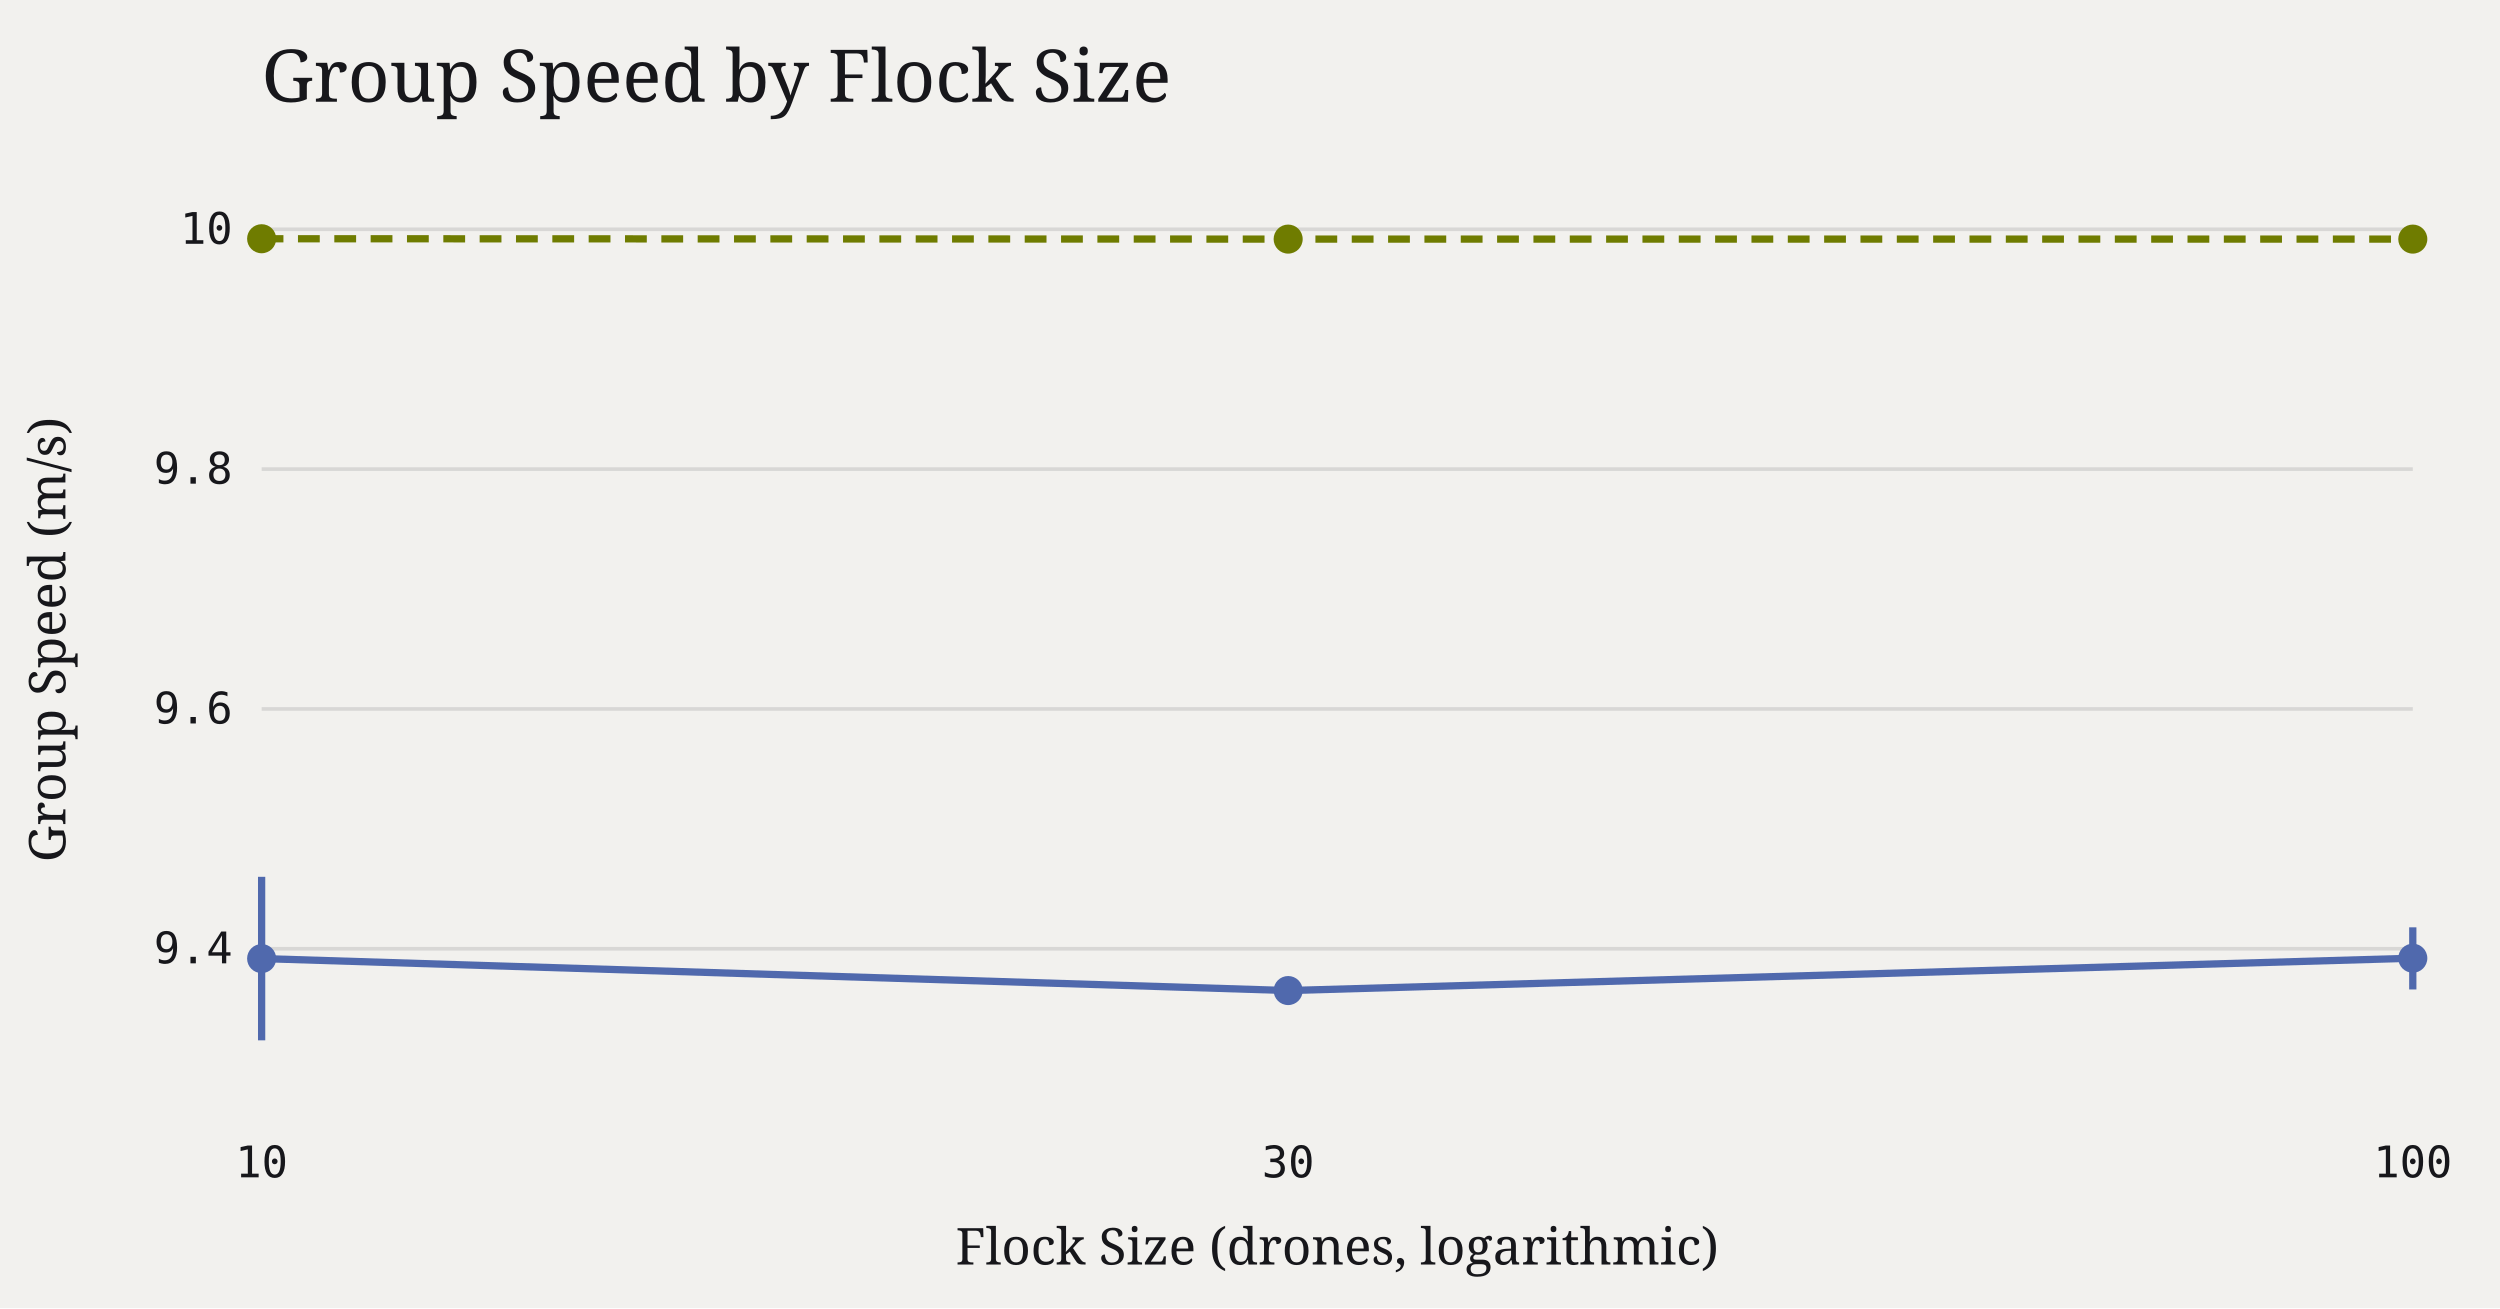
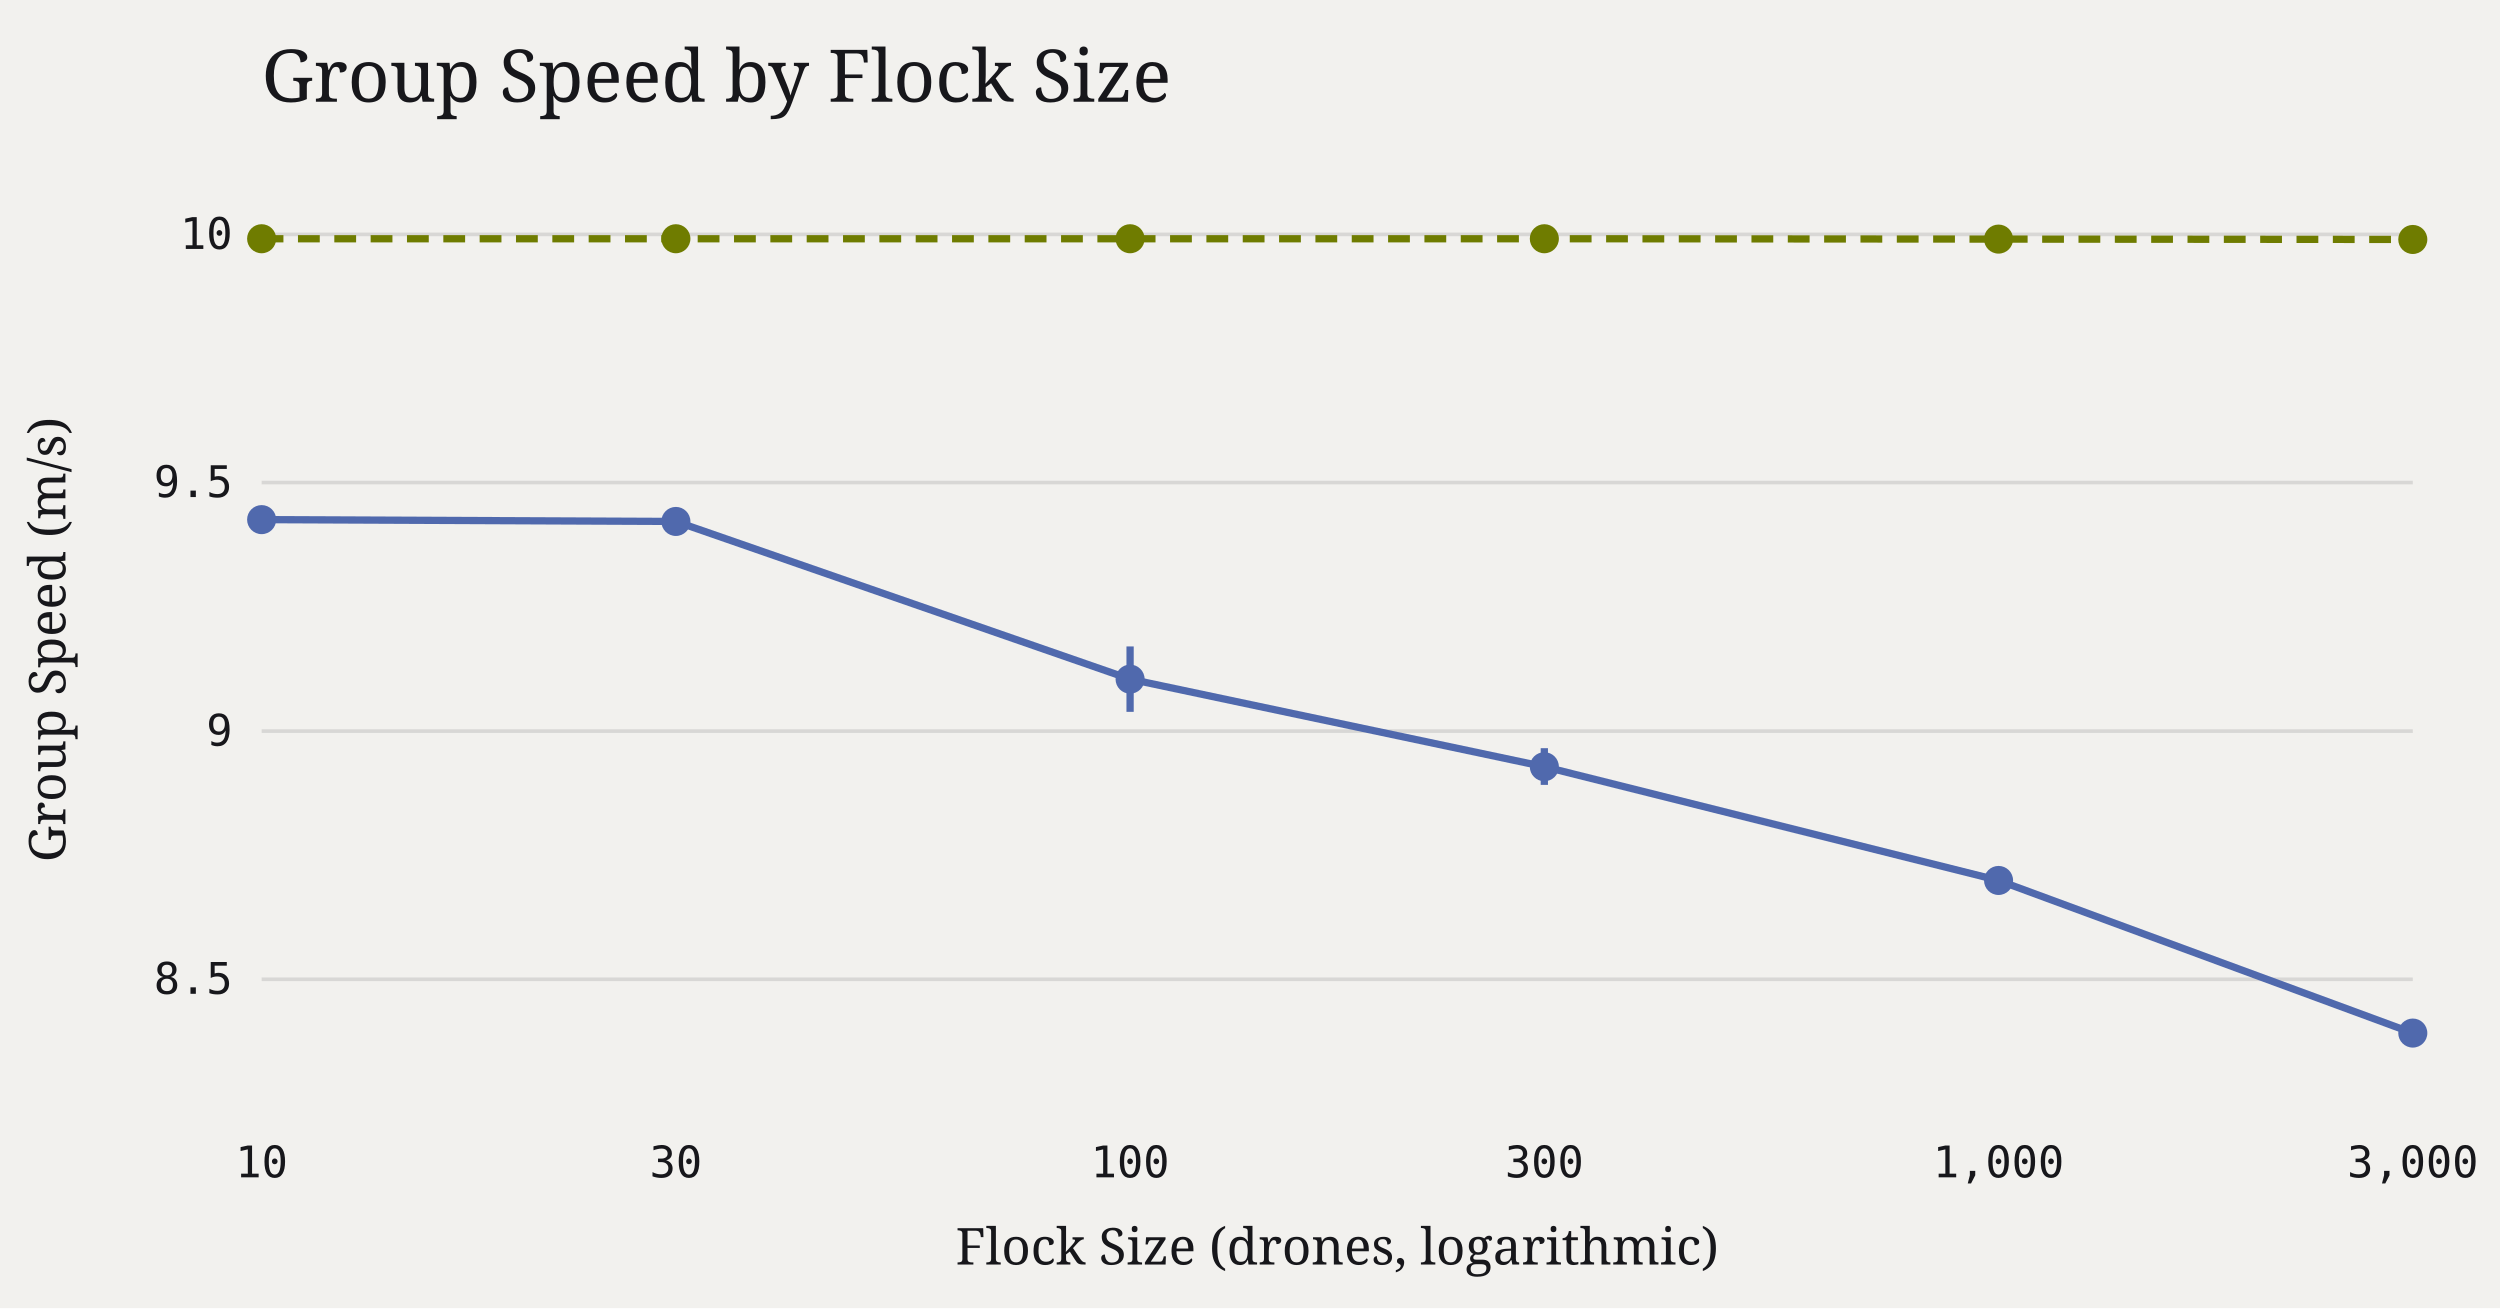
<svg xmlns="http://www.w3.org/2000/svg" viewBox="0 0 688 360" role="img" aria-label="Group Speed by Flock Size">
  <rect width="688" height="360" fill="#f2f1ee" />
  <text x="72" y="28" fill="#17171b" font-family="'Bellefair', Didot, Georgia, serif" font-size="20">Group Speed by Flock Size</text>
-   <line x1="72" x2="664" y1="261.1" y2="261.1" stroke="#17171b" stroke-opacity="0.12" />
-   <text x="64" y="265.1" text-anchor="end" fill="#17171b" font-family="'JetBrains Mono', ui-monospace, Menlo, monospace" font-size="12">9.4</text>
-   <line x1="72" x2="664" y1="195.1" y2="195.1" stroke="#17171b" stroke-opacity="0.12" />
-   <text x="64" y="199.1" text-anchor="end" fill="#17171b" font-family="'JetBrains Mono', ui-monospace, Menlo, monospace" font-size="12">9.6</text>
-   <line x1="72" x2="664" y1="129.1" y2="129.1" stroke="#17171b" stroke-opacity="0.12" />
-   <text x="64" y="133.1" text-anchor="end" fill="#17171b" font-family="'JetBrains Mono', ui-monospace, Menlo, monospace" font-size="12">9.8</text>
-   <line x1="72" x2="664" y1="63.1" y2="63.1" stroke="#17171b" stroke-opacity="0.12" />
-   <text x="64" y="67.1" text-anchor="end" fill="#17171b" font-family="'JetBrains Mono', ui-monospace, Menlo, monospace" font-size="12">10</text>
+   <line x1="72" x2="664" y1="269.5" y2="269.5" stroke="#17171b" stroke-opacity="0.12" />
+   <text x="64" y="273.5" text-anchor="end" fill="#17171b" font-family="'JetBrains Mono', ui-monospace, Menlo, monospace" font-size="12">8.5</text>
+   <line x1="72" x2="664" y1="201.2" y2="201.2" stroke="#17171b" stroke-opacity="0.12" />
+   <text x="64" y="205.2" text-anchor="end" fill="#17171b" font-family="'JetBrains Mono', ui-monospace, Menlo, monospace" font-size="12">9</text>
+   <line x1="72" x2="664" y1="132.8" y2="132.8" stroke="#17171b" stroke-opacity="0.12" />
+   <text x="64" y="136.8" text-anchor="end" fill="#17171b" font-family="'JetBrains Mono', ui-monospace, Menlo, monospace" font-size="12">9.5</text>
+   <line x1="72" x2="664" y1="64.5" y2="64.5" stroke="#17171b" stroke-opacity="0.12" />
+   <text x="64" y="68.5" text-anchor="end" fill="#17171b" font-family="'JetBrains Mono', ui-monospace, Menlo, monospace" font-size="12">10</text>
  <text x="72.0" y="324" text-anchor="middle" fill="#17171b" font-family="'JetBrains Mono', ui-monospace, Menlo, monospace" font-size="12">10</text>
-   <text x="354.5" y="324" text-anchor="middle" fill="#17171b" font-family="'JetBrains Mono', ui-monospace, Menlo, monospace" font-size="12">30</text>
-   <text x="664.0" y="324" text-anchor="middle" fill="#17171b" font-family="'JetBrains Mono', ui-monospace, Menlo, monospace" font-size="12">100</text>
+   <text x="186.0" y="324" text-anchor="middle" fill="#17171b" font-family="'JetBrains Mono', ui-monospace, Menlo, monospace" font-size="12">30</text>
+   <text x="311.0" y="324" text-anchor="middle" fill="#17171b" font-family="'JetBrains Mono', ui-monospace, Menlo, monospace" font-size="12">100</text>
+   <text x="425.0" y="324" text-anchor="middle" fill="#17171b" font-family="'JetBrains Mono', ui-monospace, Menlo, monospace" font-size="12">300</text>
+   <text x="550.0" y="324" text-anchor="middle" fill="#17171b" font-family="'JetBrains Mono', ui-monospace, Menlo, monospace" font-size="12">1,000</text>
+   <text x="664.0" y="324" text-anchor="middle" fill="#17171b" font-family="'JetBrains Mono', ui-monospace, Menlo, monospace" font-size="12">3,000</text>
  <text x="368" y="348" fill="#17171b" font-family="'Crimson Pro', Georgia, serif" font-size="14" text-anchor="middle">Flock Size (drones, logarithmic)</text>
  <text transform="translate(18 176) rotate(-90)" fill="#17171b" font-family="'Crimson Pro', Georgia, serif" font-size="14" text-anchor="middle">Group Speed (m/s)</text>
-   <polyline points="72.0,263.8 354.5,272.6 664.0,263.7" fill="none" stroke="#5069ad" stroke-width="2" />
-   <line x1="72.0" x2="72.0" y1="286.3" y2="241.3" stroke="#5069ad" stroke-width="2" />
-   <circle cx="72.0" cy="263.8" r="4" fill="#5069ad" />
-   <line x1="354.5" x2="354.5" y1="276.1" y2="269.0" stroke="#5069ad" stroke-width="2" />
-   <circle cx="354.5" cy="272.6" r="4" fill="#5069ad" />
-   <line x1="664.0" x2="664.0" y1="272.3" y2="255.2" stroke="#5069ad" stroke-width="2" />
-   <circle cx="664.0" cy="263.7" r="4" fill="#5069ad" />
-   <polyline points="72.0,65.7 354.5,65.8 664.0,65.8" fill="none" stroke="#6f7c00" stroke-width="2" stroke-dasharray="6 4" />
-   <line x1="72.0" x2="72.0" y1="65.8" y2="65.7" stroke="#6f7c00" stroke-width="2" />
+   <polyline points="72.0,143.0 186.0,143.5 311.0,186.9 425.0,211.0 550.0,242.3 664.0,284.3" fill="none" stroke="#5069ad" stroke-width="2" />
+   <line x1="72.0" x2="72.0" y1="146.7" y2="139.3" stroke="#5069ad" stroke-width="2" />
+   <circle cx="72.0" cy="143.0" r="4" fill="#5069ad" />
+   <line x1="186.0" x2="186.0" y1="144.7" y2="142.3" stroke="#5069ad" stroke-width="2" />
+   <circle cx="186.0" cy="143.5" r="4" fill="#5069ad" />
+   <line x1="311.0" x2="311.0" y1="195.9" y2="177.9" stroke="#5069ad" stroke-width="2" />
+   <circle cx="311.0" cy="186.9" r="4" fill="#5069ad" />
+   <line x1="425.0" x2="425.0" y1="216.0" y2="205.9" stroke="#5069ad" stroke-width="2" />
+   <circle cx="425.0" cy="211.0" r="4" fill="#5069ad" />
+   <line x1="550.0" x2="550.0" y1="244.4" y2="240.3" stroke="#5069ad" stroke-width="2" />
+   <circle cx="550.0" cy="242.3" r="4" fill="#5069ad" />
+   <line x1="664.0" x2="664.0" y1="286.3" y2="282.3" stroke="#5069ad" stroke-width="2" />
+   <circle cx="664.0" cy="284.3" r="4" fill="#5069ad" />
+   <polyline points="72.0,65.7 186.0,65.7 311.0,65.7 425.0,65.7 550.0,65.8 664.0,65.9" fill="none" stroke="#6f7c00" stroke-width="2" stroke-dasharray="6 4" />
+   <line x1="72.0" x2="72.0" y1="65.7" y2="65.7" stroke="#6f7c00" stroke-width="2" />
  <circle cx="72.0" cy="65.7" r="4" fill="#6f7c00" />
-   <line x1="354.5" x2="354.5" y1="65.9" y2="65.7" stroke="#6f7c00" stroke-width="2" />
-   <circle cx="354.5" cy="65.8" r="4" fill="#6f7c00" />
-   <line x1="664.0" x2="664.0" y1="65.8" y2="65.8" stroke="#6f7c00" stroke-width="2" />
-   <circle cx="664.0" cy="65.8" r="4" fill="#6f7c00" />
+   <line x1="186.0" x2="186.0" y1="65.7" y2="65.7" stroke="#6f7c00" stroke-width="2" />
+   <circle cx="186.0" cy="65.7" r="4" fill="#6f7c00" />
+   <line x1="311.0" x2="311.0" y1="65.7" y2="65.7" stroke="#6f7c00" stroke-width="2" />
+   <circle cx="311.0" cy="65.7" r="4" fill="#6f7c00" />
+   <line x1="425.0" x2="425.0" y1="65.7" y2="65.7" stroke="#6f7c00" stroke-width="2" />
+   <circle cx="425.0" cy="65.7" r="4" fill="#6f7c00" />
+   <line x1="550.0" x2="550.0" y1="65.8" y2="65.8" stroke="#6f7c00" stroke-width="2" />
+   <circle cx="550.0" cy="65.8" r="4" fill="#6f7c00" />
+   <line x1="664.0" x2="664.0" y1="65.9" y2="65.9" stroke="#6f7c00" stroke-width="2" />
+   <circle cx="664.0" cy="65.9" r="4" fill="#6f7c00" />
</svg>
